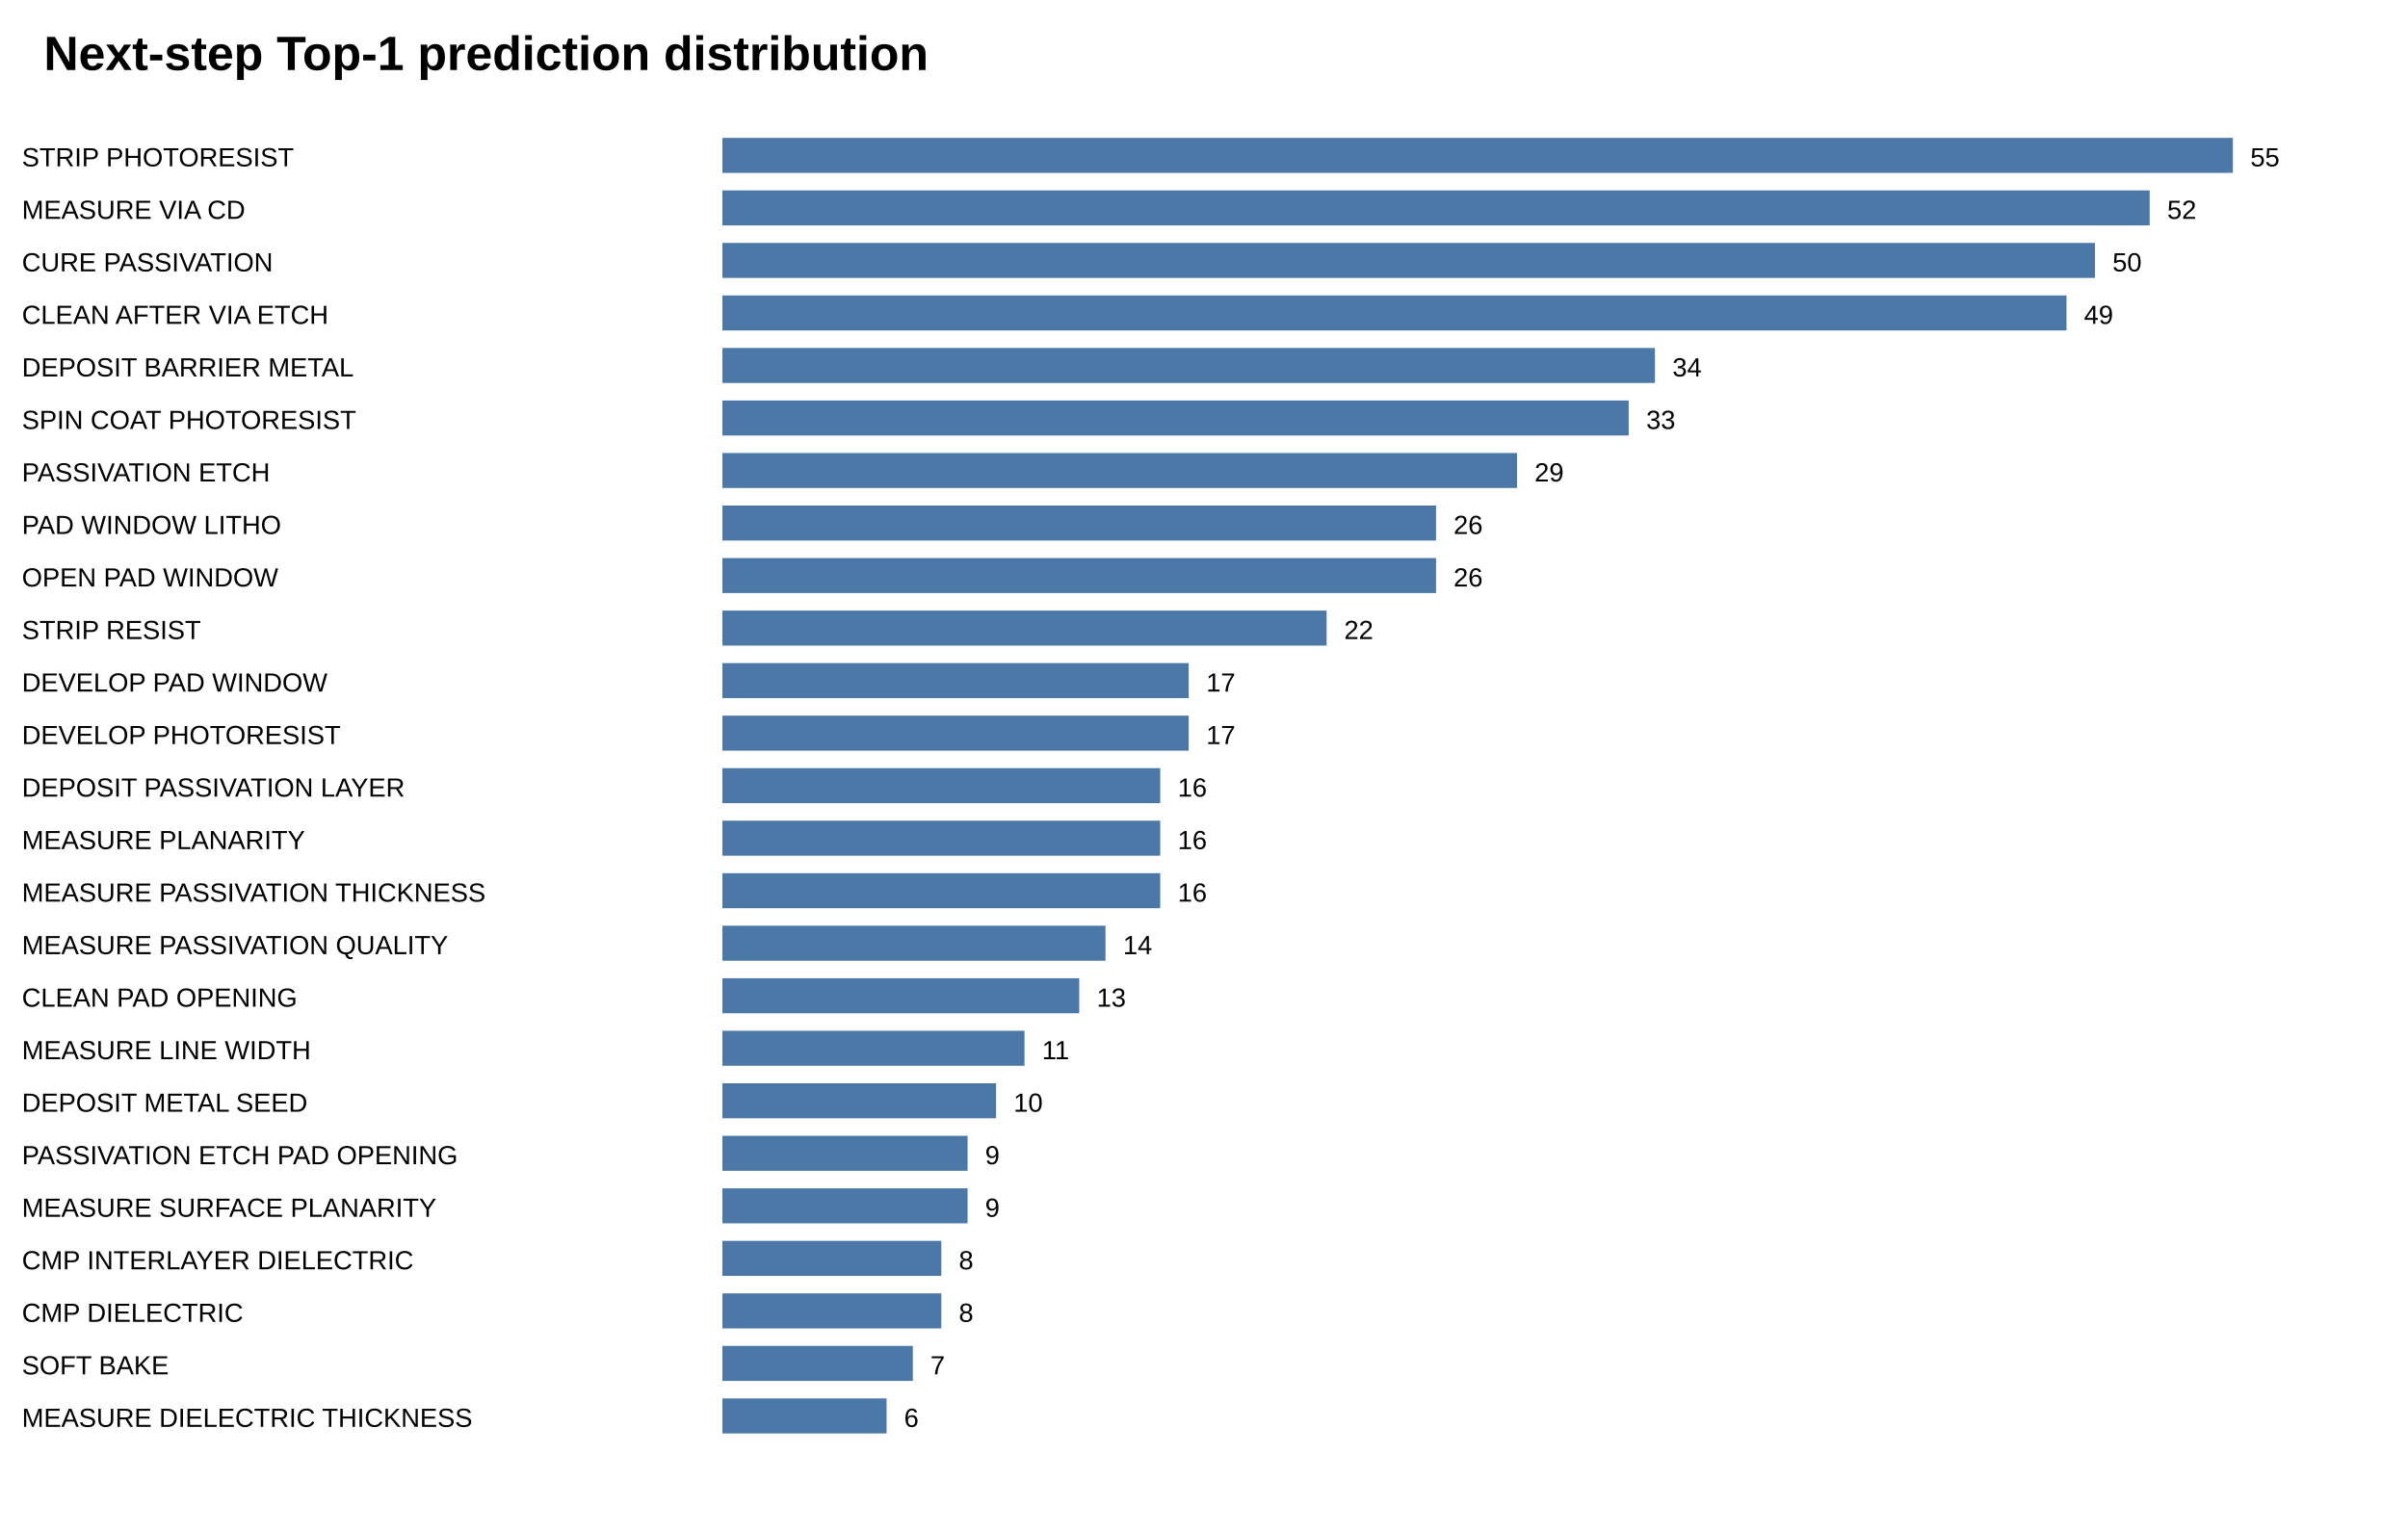
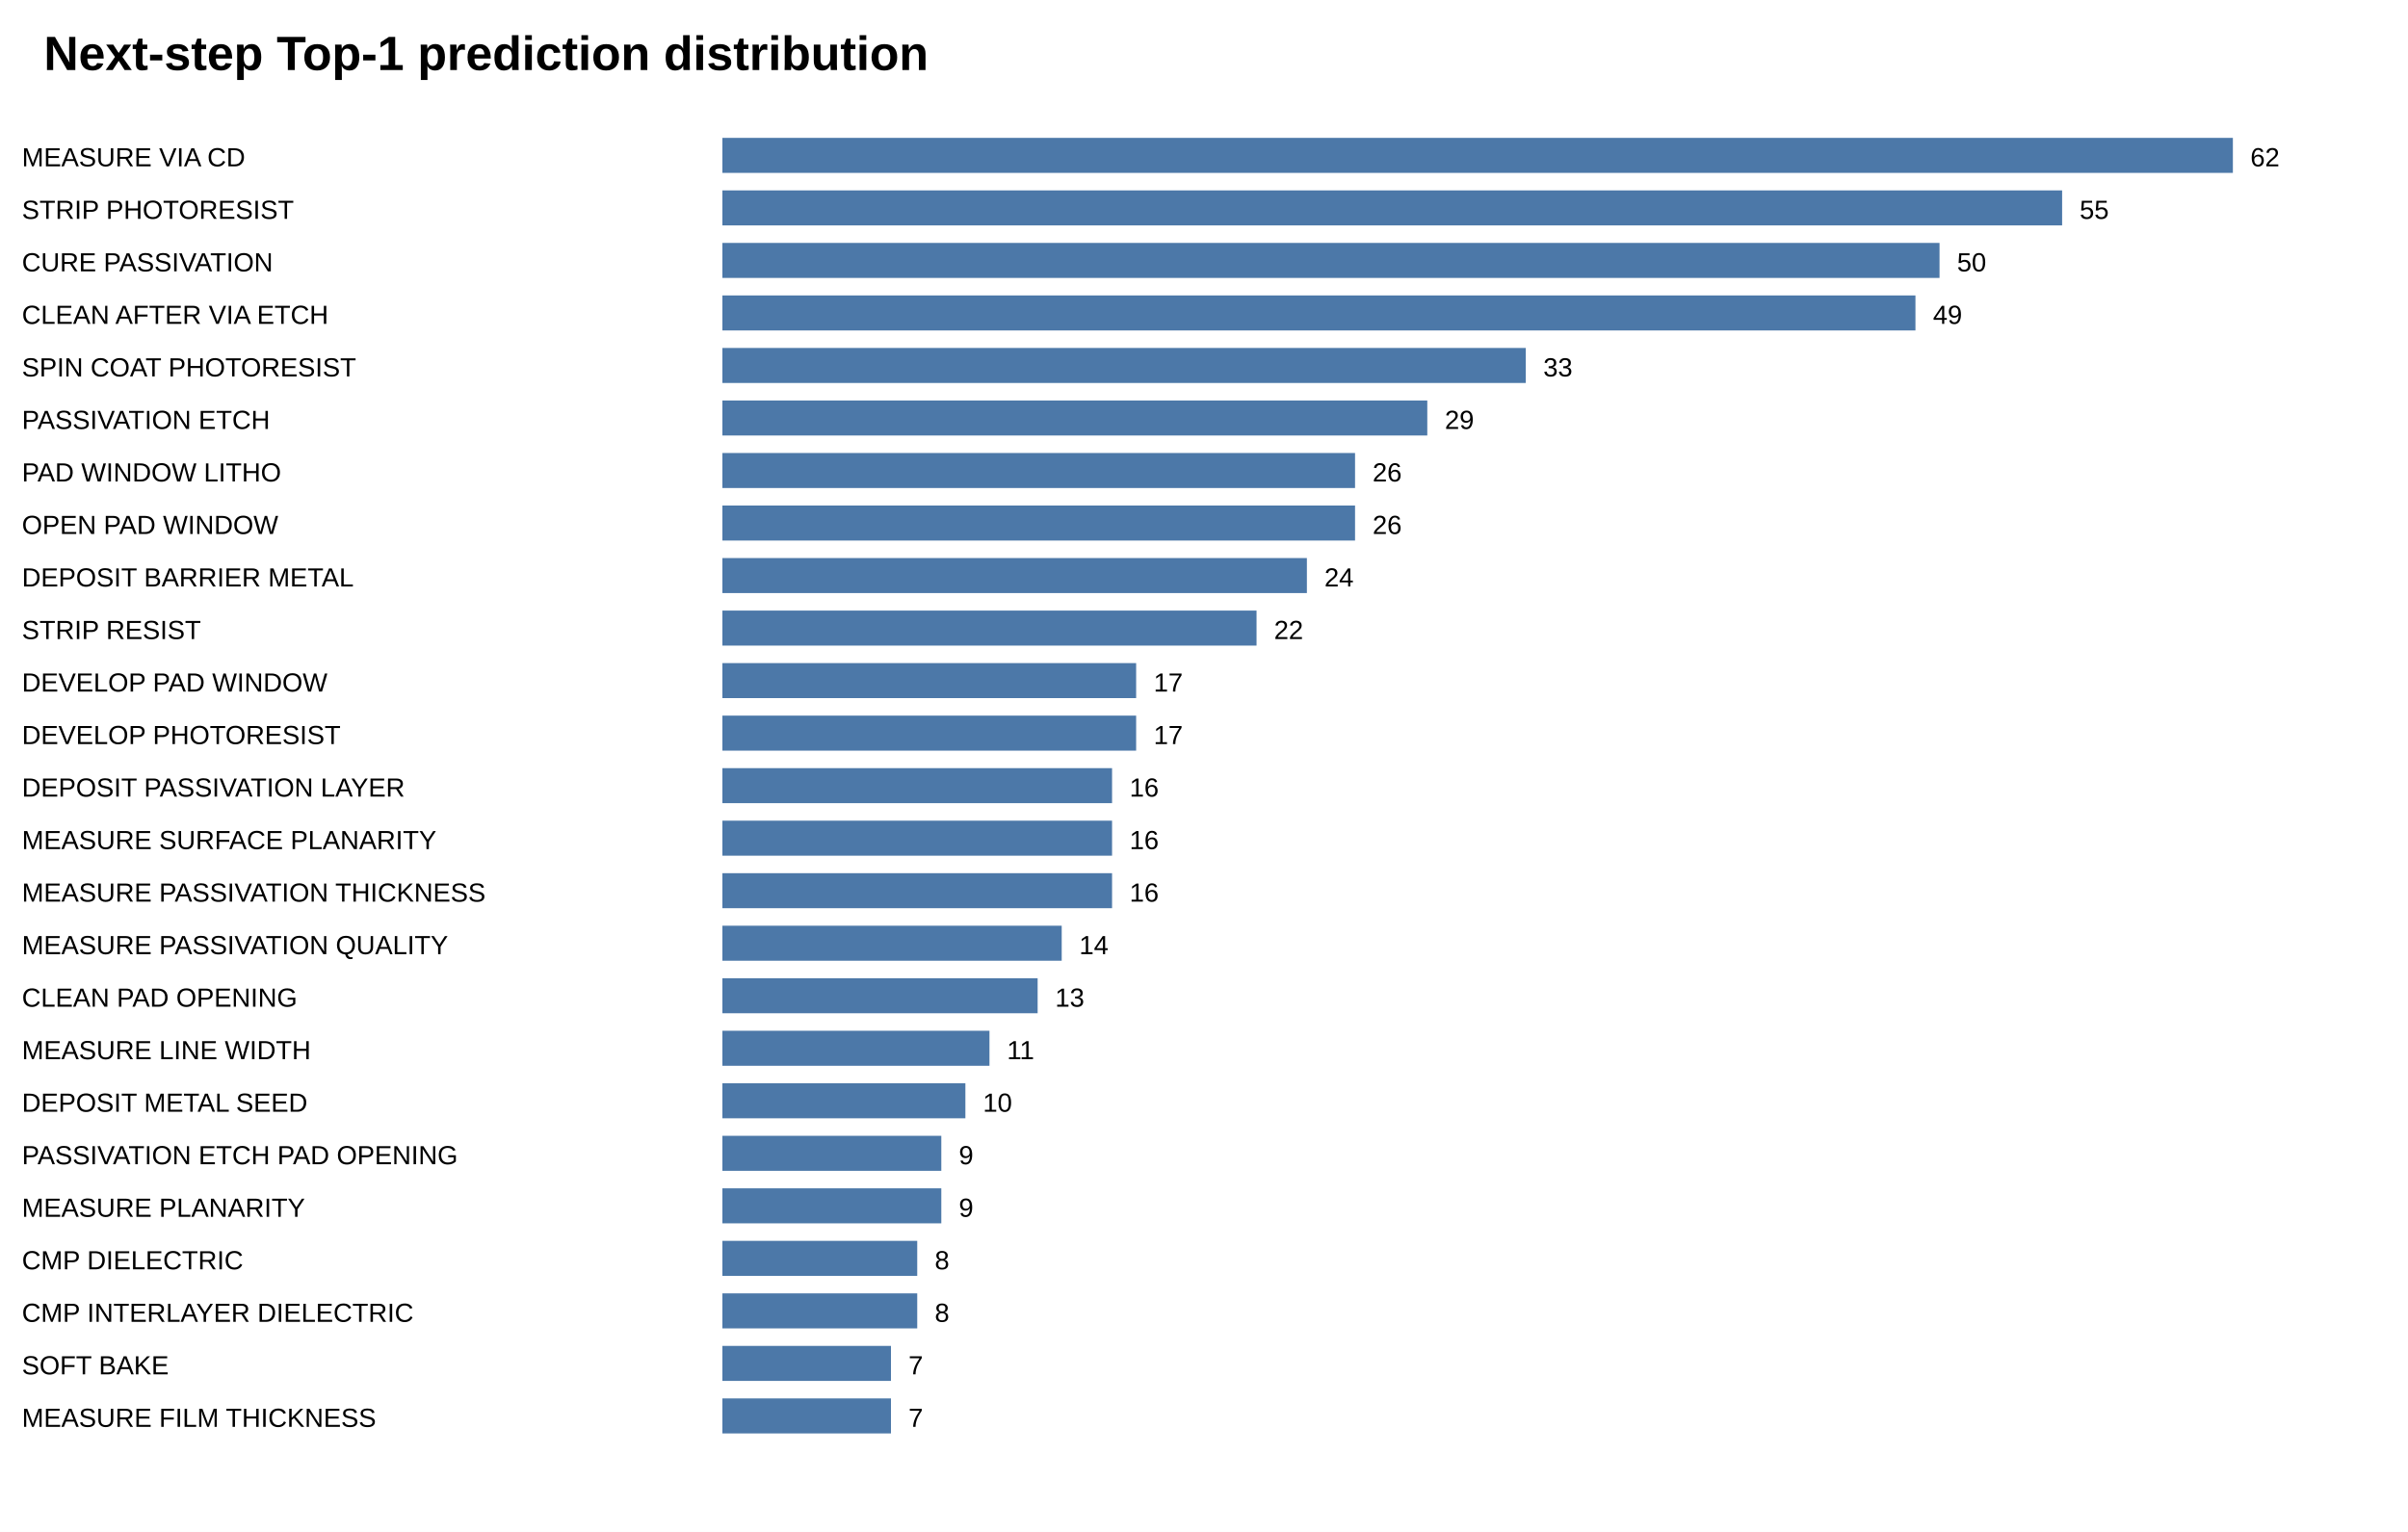
<svg xmlns="http://www.w3.org/2000/svg" width="1100" height="700">
  <rect width="100%" height="100%" fill="white" />
  <text x="20" y="32" font-family="Arial" font-size="22" font-weight="bold">Next-step Top-1 prediction distribution</text>
-   <text x="10" y="76" font-family="Arial" font-size="12">STRIP PHOTORESIST</text>
+   <text x="10" y="76" font-family="Arial" font-size="12">MEASURE VIA CD</text>
  <rect x="330" y="63" width="690" height="16" fill="#4C78A8" />
-   <text x="1028" y="76" font-family="Arial" font-size="12">55</text>
-   <text x="10" y="100" font-family="Arial" font-size="12">MEASURE VIA CD</text>
-   <rect x="330" y="87" width="652" height="16" fill="#4C78A8" />
-   <text x="990" y="100" font-family="Arial" font-size="12">52</text>
+   <text x="1028" y="76" font-family="Arial" font-size="12">62</text>
+   <text x="10" y="100" font-family="Arial" font-size="12">STRIP PHOTORESIST</text>
+   <rect x="330" y="87" width="612" height="16" fill="#4C78A8" />
+   <text x="950" y="100" font-family="Arial" font-size="12">55</text>
  <text x="10" y="124" font-family="Arial" font-size="12">CURE PASSIVATION</text>
-   <rect x="330" y="111" width="627" height="16" fill="#4C78A8" />
-   <text x="965" y="124" font-family="Arial" font-size="12">50</text>
+   <rect x="330" y="111" width="556" height="16" fill="#4C78A8" />
+   <text x="894" y="124" font-family="Arial" font-size="12">50</text>
  <text x="10" y="148" font-family="Arial" font-size="12">CLEAN AFTER VIA ETCH</text>
-   <rect x="330" y="135" width="614" height="16" fill="#4C78A8" />
-   <text x="952" y="148" font-family="Arial" font-size="12">49</text>
-   <text x="10" y="172" font-family="Arial" font-size="12">DEPOSIT BARRIER METAL</text>
-   <rect x="330" y="159" width="426" height="16" fill="#4C78A8" />
-   <text x="764" y="172" font-family="Arial" font-size="12">34</text>
-   <text x="10" y="196" font-family="Arial" font-size="12">SPIN COAT PHOTORESIST</text>
-   <rect x="330" y="183" width="414" height="16" fill="#4C78A8" />
-   <text x="752" y="196" font-family="Arial" font-size="12">33</text>
-   <text x="10" y="220" font-family="Arial" font-size="12">PASSIVATION ETCH</text>
-   <rect x="330" y="207" width="363" height="16" fill="#4C78A8" />
-   <text x="701" y="220" font-family="Arial" font-size="12">29</text>
-   <text x="10" y="244" font-family="Arial" font-size="12">PAD WINDOW LITHO</text>
-   <rect x="330" y="231" width="326" height="16" fill="#4C78A8" />
-   <text x="664" y="244" font-family="Arial" font-size="12">26</text>
-   <text x="10" y="268" font-family="Arial" font-size="12">OPEN PAD WINDOW</text>
-   <rect x="330" y="255" width="326" height="16" fill="#4C78A8" />
-   <text x="664" y="268" font-family="Arial" font-size="12">26</text>
+   <rect x="330" y="135" width="545" height="16" fill="#4C78A8" />
+   <text x="883" y="148" font-family="Arial" font-size="12">49</text>
+   <text x="10" y="172" font-family="Arial" font-size="12">SPIN COAT PHOTORESIST</text>
+   <rect x="330" y="159" width="367" height="16" fill="#4C78A8" />
+   <text x="705" y="172" font-family="Arial" font-size="12">33</text>
+   <text x="10" y="196" font-family="Arial" font-size="12">PASSIVATION ETCH</text>
+   <rect x="330" y="183" width="322" height="16" fill="#4C78A8" />
+   <text x="660" y="196" font-family="Arial" font-size="12">29</text>
+   <text x="10" y="220" font-family="Arial" font-size="12">PAD WINDOW LITHO</text>
+   <rect x="330" y="207" width="289" height="16" fill="#4C78A8" />
+   <text x="627" y="220" font-family="Arial" font-size="12">26</text>
+   <text x="10" y="244" font-family="Arial" font-size="12">OPEN PAD WINDOW</text>
+   <rect x="330" y="231" width="289" height="16" fill="#4C78A8" />
+   <text x="627" y="244" font-family="Arial" font-size="12">26</text>
+   <text x="10" y="268" font-family="Arial" font-size="12">DEPOSIT BARRIER METAL</text>
+   <rect x="330" y="255" width="267" height="16" fill="#4C78A8" />
+   <text x="605" y="268" font-family="Arial" font-size="12">24</text>
  <text x="10" y="292" font-family="Arial" font-size="12">STRIP RESIST</text>
-   <rect x="330" y="279" width="276" height="16" fill="#4C78A8" />
-   <text x="614" y="292" font-family="Arial" font-size="12">22</text>
+   <rect x="330" y="279" width="244" height="16" fill="#4C78A8" />
+   <text x="582" y="292" font-family="Arial" font-size="12">22</text>
  <text x="10" y="316" font-family="Arial" font-size="12">DEVELOP PAD WINDOW</text>
-   <rect x="330" y="303" width="213" height="16" fill="#4C78A8" />
-   <text x="551" y="316" font-family="Arial" font-size="12">17</text>
+   <rect x="330" y="303" width="189" height="16" fill="#4C78A8" />
+   <text x="527" y="316" font-family="Arial" font-size="12">17</text>
  <text x="10" y="340" font-family="Arial" font-size="12">DEVELOP PHOTORESIST</text>
-   <rect x="330" y="327" width="213" height="16" fill="#4C78A8" />
-   <text x="551" y="340" font-family="Arial" font-size="12">17</text>
+   <rect x="330" y="327" width="189" height="16" fill="#4C78A8" />
+   <text x="527" y="340" font-family="Arial" font-size="12">17</text>
  <text x="10" y="364" font-family="Arial" font-size="12">DEPOSIT PASSIVATION LAYER</text>
-   <rect x="330" y="351" width="200" height="16" fill="#4C78A8" />
-   <text x="538" y="364" font-family="Arial" font-size="12">16</text>
-   <text x="10" y="388" font-family="Arial" font-size="12">MEASURE PLANARITY</text>
-   <rect x="330" y="375" width="200" height="16" fill="#4C78A8" />
-   <text x="538" y="388" font-family="Arial" font-size="12">16</text>
+   <rect x="330" y="351" width="178" height="16" fill="#4C78A8" />
+   <text x="516" y="364" font-family="Arial" font-size="12">16</text>
+   <text x="10" y="388" font-family="Arial" font-size="12">MEASURE SURFACE PLANARITY</text>
+   <rect x="330" y="375" width="178" height="16" fill="#4C78A8" />
+   <text x="516" y="388" font-family="Arial" font-size="12">16</text>
  <text x="10" y="412" font-family="Arial" font-size="12">MEASURE PASSIVATION THICKNESS</text>
-   <rect x="330" y="399" width="200" height="16" fill="#4C78A8" />
-   <text x="538" y="412" font-family="Arial" font-size="12">16</text>
+   <rect x="330" y="399" width="178" height="16" fill="#4C78A8" />
+   <text x="516" y="412" font-family="Arial" font-size="12">16</text>
  <text x="10" y="436" font-family="Arial" font-size="12">MEASURE PASSIVATION QUALITY</text>
-   <rect x="330" y="423" width="175" height="16" fill="#4C78A8" />
-   <text x="513" y="436" font-family="Arial" font-size="12">14</text>
+   <rect x="330" y="423" width="155" height="16" fill="#4C78A8" />
+   <text x="493" y="436" font-family="Arial" font-size="12">14</text>
  <text x="10" y="460" font-family="Arial" font-size="12">CLEAN PAD OPENING</text>
-   <rect x="330" y="447" width="163" height="16" fill="#4C78A8" />
-   <text x="501" y="460" font-family="Arial" font-size="12">13</text>
+   <rect x="330" y="447" width="144" height="16" fill="#4C78A8" />
+   <text x="482" y="460" font-family="Arial" font-size="12">13</text>
  <text x="10" y="484" font-family="Arial" font-size="12">MEASURE LINE WIDTH</text>
-   <rect x="330" y="471" width="138" height="16" fill="#4C78A8" />
-   <text x="476" y="484" font-family="Arial" font-size="12">11</text>
+   <rect x="330" y="471" width="122" height="16" fill="#4C78A8" />
+   <text x="460" y="484" font-family="Arial" font-size="12">11</text>
  <text x="10" y="508" font-family="Arial" font-size="12">DEPOSIT METAL SEED</text>
-   <rect x="330" y="495" width="125" height="16" fill="#4C78A8" />
-   <text x="463" y="508" font-family="Arial" font-size="12">10</text>
+   <rect x="330" y="495" width="111" height="16" fill="#4C78A8" />
+   <text x="449" y="508" font-family="Arial" font-size="12">10</text>
  <text x="10" y="532" font-family="Arial" font-size="12">PASSIVATION ETCH PAD OPENING</text>
-   <rect x="330" y="519" width="112" height="16" fill="#4C78A8" />
-   <text x="450" y="532" font-family="Arial" font-size="12">9</text>
-   <text x="10" y="556" font-family="Arial" font-size="12">MEASURE SURFACE PLANARITY</text>
-   <rect x="330" y="543" width="112" height="16" fill="#4C78A8" />
-   <text x="450" y="556" font-family="Arial" font-size="12">9</text>
-   <text x="10" y="580" font-family="Arial" font-size="12">CMP INTERLAYER DIELECTRIC</text>
-   <rect x="330" y="567" width="100" height="16" fill="#4C78A8" />
-   <text x="438" y="580" font-family="Arial" font-size="12">8</text>
-   <text x="10" y="604" font-family="Arial" font-size="12">CMP DIELECTRIC</text>
-   <rect x="330" y="591" width="100" height="16" fill="#4C78A8" />
-   <text x="438" y="604" font-family="Arial" font-size="12">8</text>
+   <rect x="330" y="519" width="100" height="16" fill="#4C78A8" />
+   <text x="438" y="532" font-family="Arial" font-size="12">9</text>
+   <text x="10" y="556" font-family="Arial" font-size="12">MEASURE PLANARITY</text>
+   <rect x="330" y="543" width="100" height="16" fill="#4C78A8" />
+   <text x="438" y="556" font-family="Arial" font-size="12">9</text>
+   <text x="10" y="580" font-family="Arial" font-size="12">CMP DIELECTRIC</text>
+   <rect x="330" y="567" width="89" height="16" fill="#4C78A8" />
+   <text x="427" y="580" font-family="Arial" font-size="12">8</text>
+   <text x="10" y="604" font-family="Arial" font-size="12">CMP INTERLAYER DIELECTRIC</text>
+   <rect x="330" y="591" width="89" height="16" fill="#4C78A8" />
+   <text x="427" y="604" font-family="Arial" font-size="12">8</text>
  <text x="10" y="628" font-family="Arial" font-size="12">SOFT BAKE</text>
-   <rect x="330" y="615" width="87" height="16" fill="#4C78A8" />
-   <text x="425" y="628" font-family="Arial" font-size="12">7</text>
-   <text x="10" y="652" font-family="Arial" font-size="12">MEASURE DIELECTRIC THICKNESS</text>
-   <rect x="330" y="639" width="75" height="16" fill="#4C78A8" />
-   <text x="413" y="652" font-family="Arial" font-size="12">6</text>
+   <rect x="330" y="615" width="77" height="16" fill="#4C78A8" />
+   <text x="415" y="628" font-family="Arial" font-size="12">7</text>
+   <text x="10" y="652" font-family="Arial" font-size="12">MEASURE FILM THICKNESS</text>
+   <rect x="330" y="639" width="77" height="16" fill="#4C78A8" />
+   <text x="415" y="652" font-family="Arial" font-size="12">7</text>
</svg>
